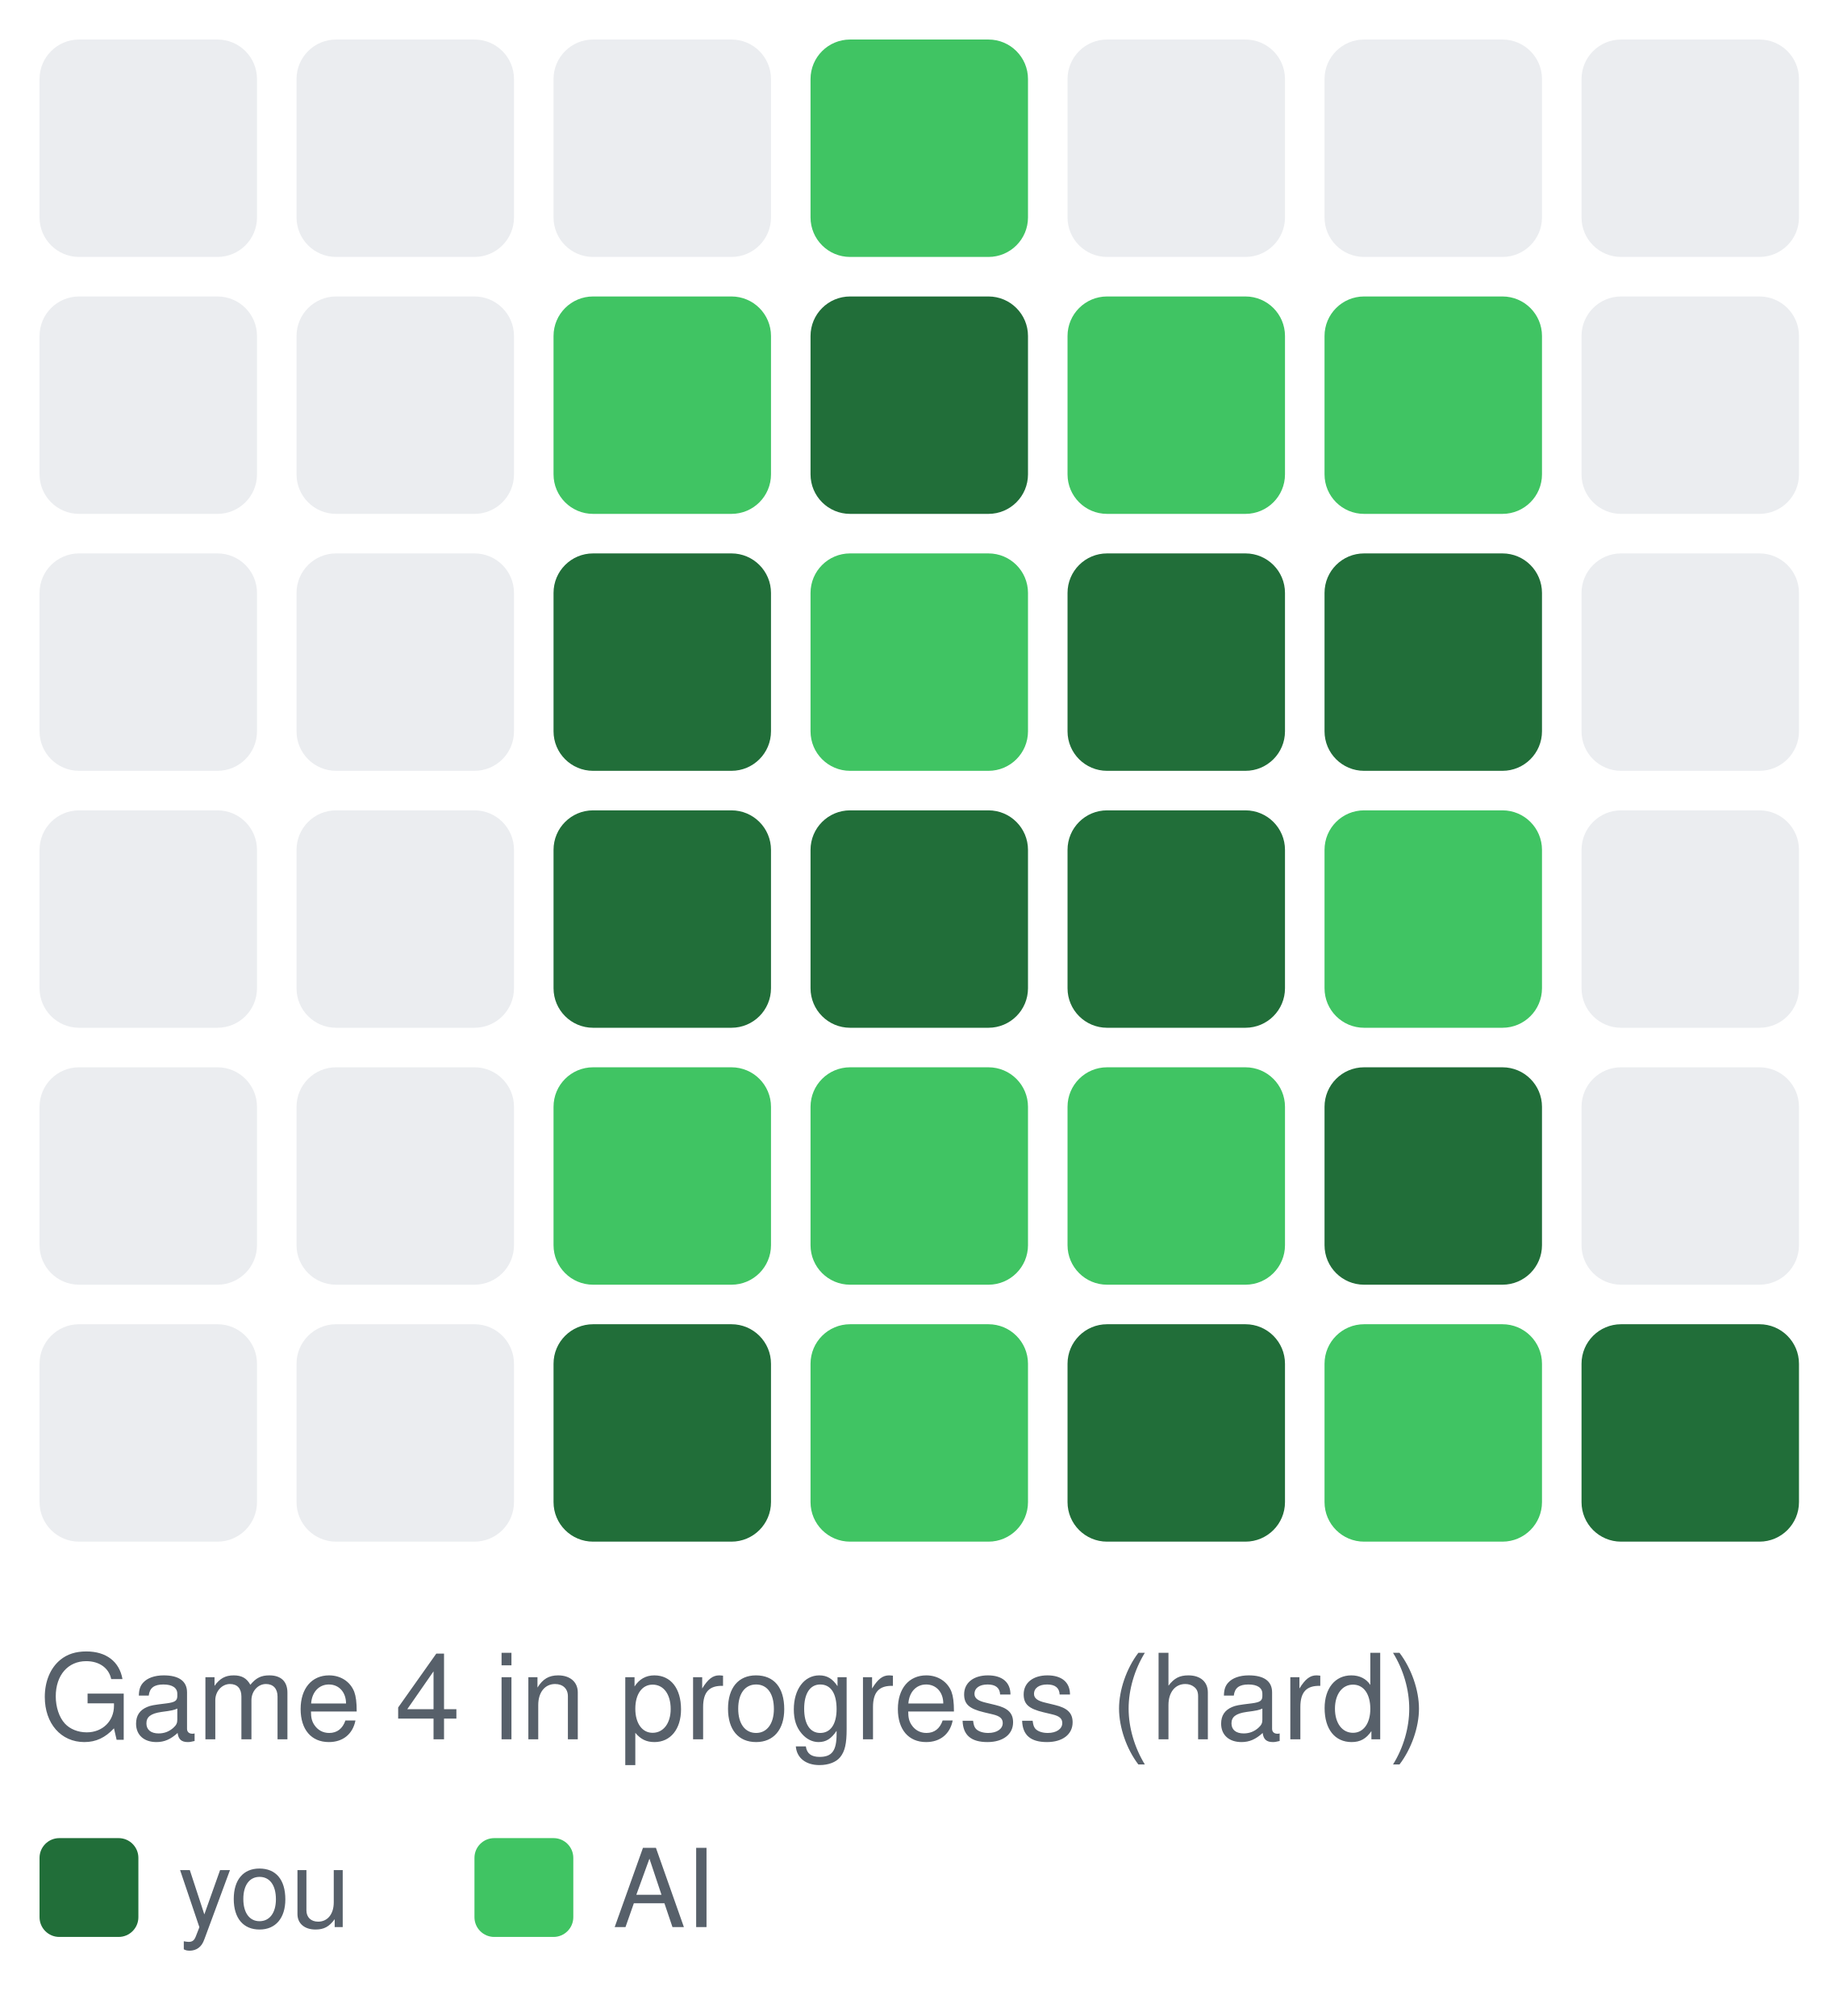
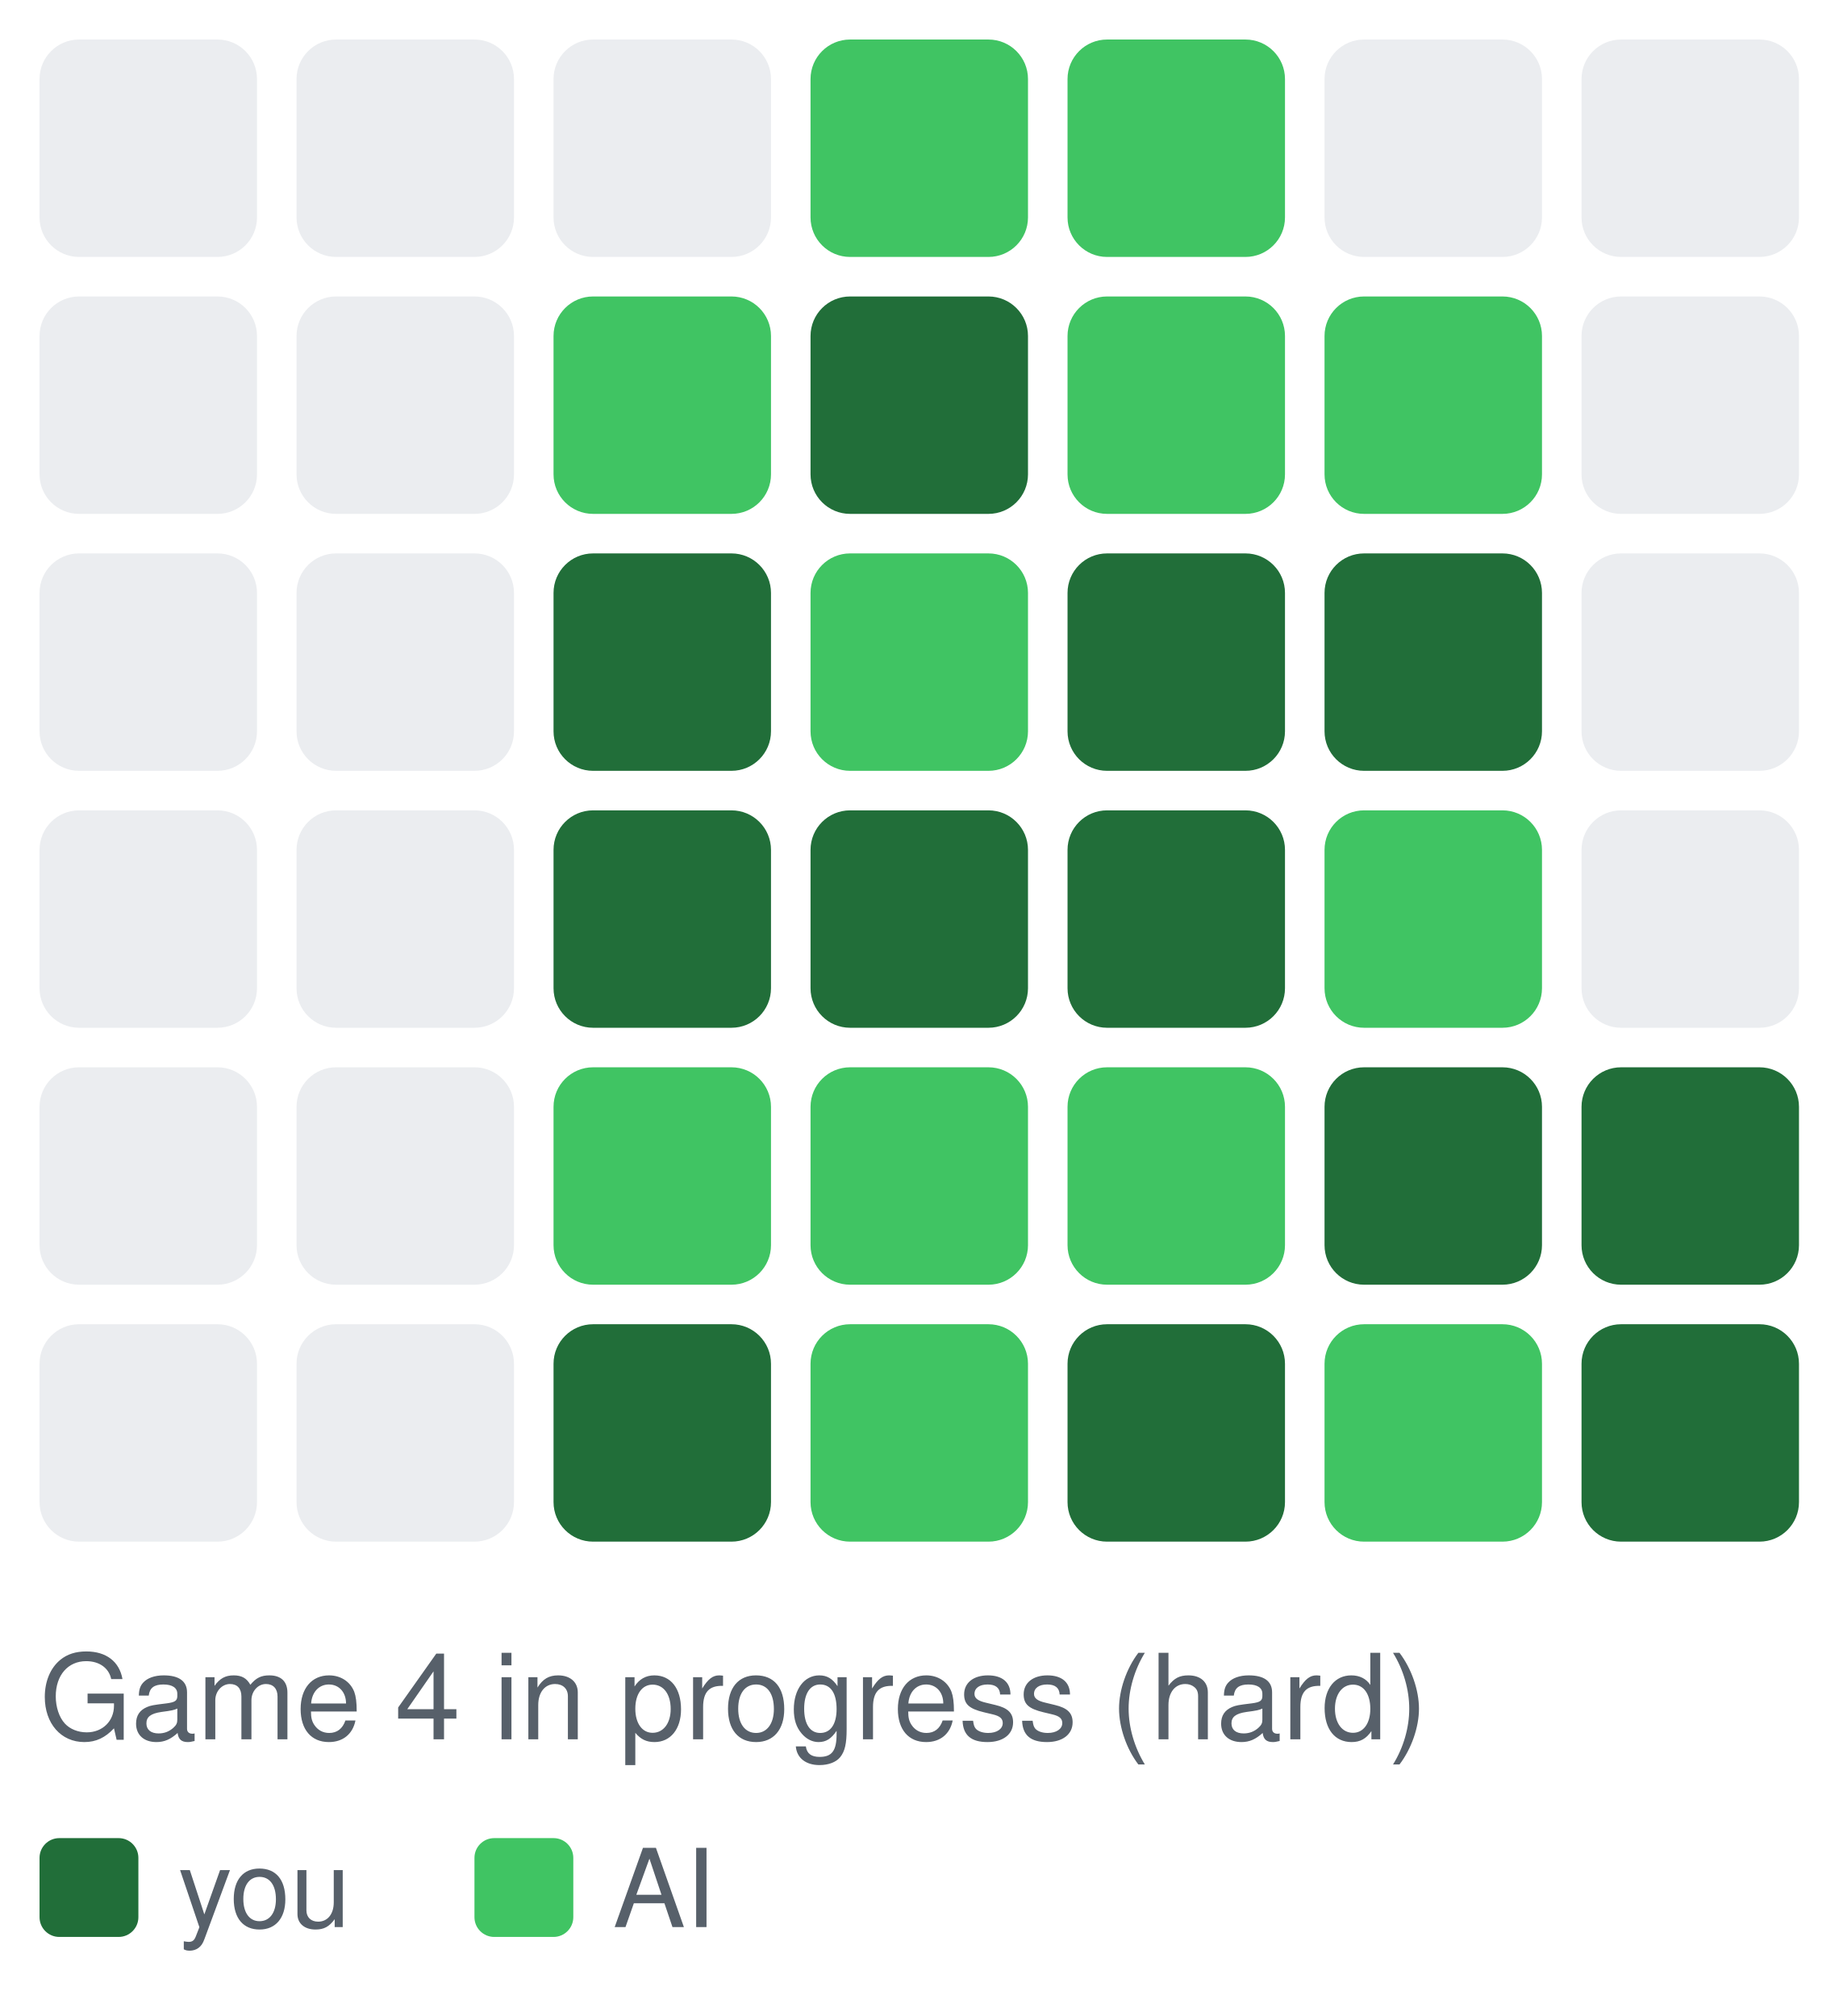
<svg xmlns="http://www.w3.org/2000/svg" width="186" height="204" viewBox="0 0 186 204" role="img" aria-label="Commit Four: Game 4 in progress (hard)">
  <rect x="4" y="134" width="22" height="22" rx="4" fill="#ebedf0" />
  <rect x="4" y="108" width="22" height="22" rx="4" fill="#ebedf0" />
  <rect x="4" y="82" width="22" height="22" rx="4" fill="#ebedf0" />
  <rect x="4" y="56" width="22" height="22" rx="4" fill="#ebedf0" />
  <rect x="4" y="30" width="22" height="22" rx="4" fill="#ebedf0" />
  <rect x="4" y="4" width="22" height="22" rx="4" fill="#ebedf0" />
  <rect x="30" y="134" width="22" height="22" rx="4" fill="#ebedf0" />
  <rect x="30" y="108" width="22" height="22" rx="4" fill="#ebedf0" />
  <rect x="30" y="82" width="22" height="22" rx="4" fill="#ebedf0" />
  <rect x="30" y="56" width="22" height="22" rx="4" fill="#ebedf0" />
  <rect x="30" y="30" width="22" height="22" rx="4" fill="#ebedf0" />
  <rect x="30" y="4" width="22" height="22" rx="4" fill="#ebedf0" />
  <rect x="56" y="134" width="22" height="22" rx="4" fill="#216e39" />
  <rect x="56" y="108" width="22" height="22" rx="4" fill="#40c463" />
  <rect x="56" y="82" width="22" height="22" rx="4" fill="#216e39" />
  <rect x="56" y="56" width="22" height="22" rx="4" fill="#216e39" />
  <rect x="56" y="30" width="22" height="22" rx="4" fill="#40c463" />
  <rect x="56" y="4" width="22" height="22" rx="4" fill="#ebedf0" />
  <rect x="82" y="134" width="22" height="22" rx="4" fill="#40c463" />
  <rect x="82" y="108" width="22" height="22" rx="4" fill="#40c463" />
  <rect x="82" y="82" width="22" height="22" rx="4" fill="#216e39" />
  <rect x="82" y="56" width="22" height="22" rx="4" fill="#40c463" />
  <rect x="82" y="30" width="22" height="22" rx="4" fill="#216e39" />
  <rect x="82" y="4" width="22" height="22" rx="4" fill="#40c463" />
  <rect x="108" y="134" width="22" height="22" rx="4" fill="#216e39" />
  <rect x="108" y="108" width="22" height="22" rx="4" fill="#40c463" />
  <rect x="108" y="82" width="22" height="22" rx="4" fill="#216e39" />
  <rect x="108" y="56" width="22" height="22" rx="4" fill="#216e39" />
  <rect x="108" y="30" width="22" height="22" rx="4" fill="#40c463" />
-   <rect x="108" y="4" width="22" height="22" rx="4" fill="#ebedf0" />
+   <rect x="108" y="4" width="22" height="22" rx="4" fill="#40c463" />
  <rect x="134" y="134" width="22" height="22" rx="4" fill="#40c463" />
  <rect x="134" y="108" width="22" height="22" rx="4" fill="#216e39" />
  <rect x="134" y="82" width="22" height="22" rx="4" fill="#40c463" />
  <rect x="134" y="56" width="22" height="22" rx="4" fill="#216e39" />
  <rect x="134" y="30" width="22" height="22" rx="4" fill="#40c463" />
  <rect x="134" y="4" width="22" height="22" rx="4" fill="#ebedf0" />
  <rect x="160" y="134" width="22" height="22" rx="4" fill="#216e39" />
-   <rect x="160" y="108" width="22" height="22" rx="4" fill="#ebedf0" />
+   <rect x="160" y="108" width="22" height="22" rx="4" fill="#216e39" />
  <rect x="160" y="82" width="22" height="22" rx="4" fill="#ebedf0" />
  <rect x="160" y="56" width="22" height="22" rx="4" fill="#ebedf0" />
  <rect x="160" y="30" width="22" height="22" rx="4" fill="#ebedf0" />
  <rect x="160" y="4" width="22" height="22" rx="4" fill="#ebedf0" />
  <text x="4" y="176" font-family="-apple-system,Segoe UI,Helvetica,Arial,sans-serif" font-size="12" fill="#57606a">Game 4 in progress (hard)</text>
  <rect x="4" y="186" width="10" height="10" rx="2" fill="#216e39" />
  <text x="18" y="195" font-family="-apple-system,Segoe UI,Helvetica,Arial,sans-serif" font-size="11" fill="#57606a">you</text>
  <rect x="48" y="186" width="10" height="10" rx="2" fill="#40c463" />
  <text x="62" y="195" font-family="-apple-system,Segoe UI,Helvetica,Arial,sans-serif" font-size="11" fill="#57606a">AI</text>
</svg>
